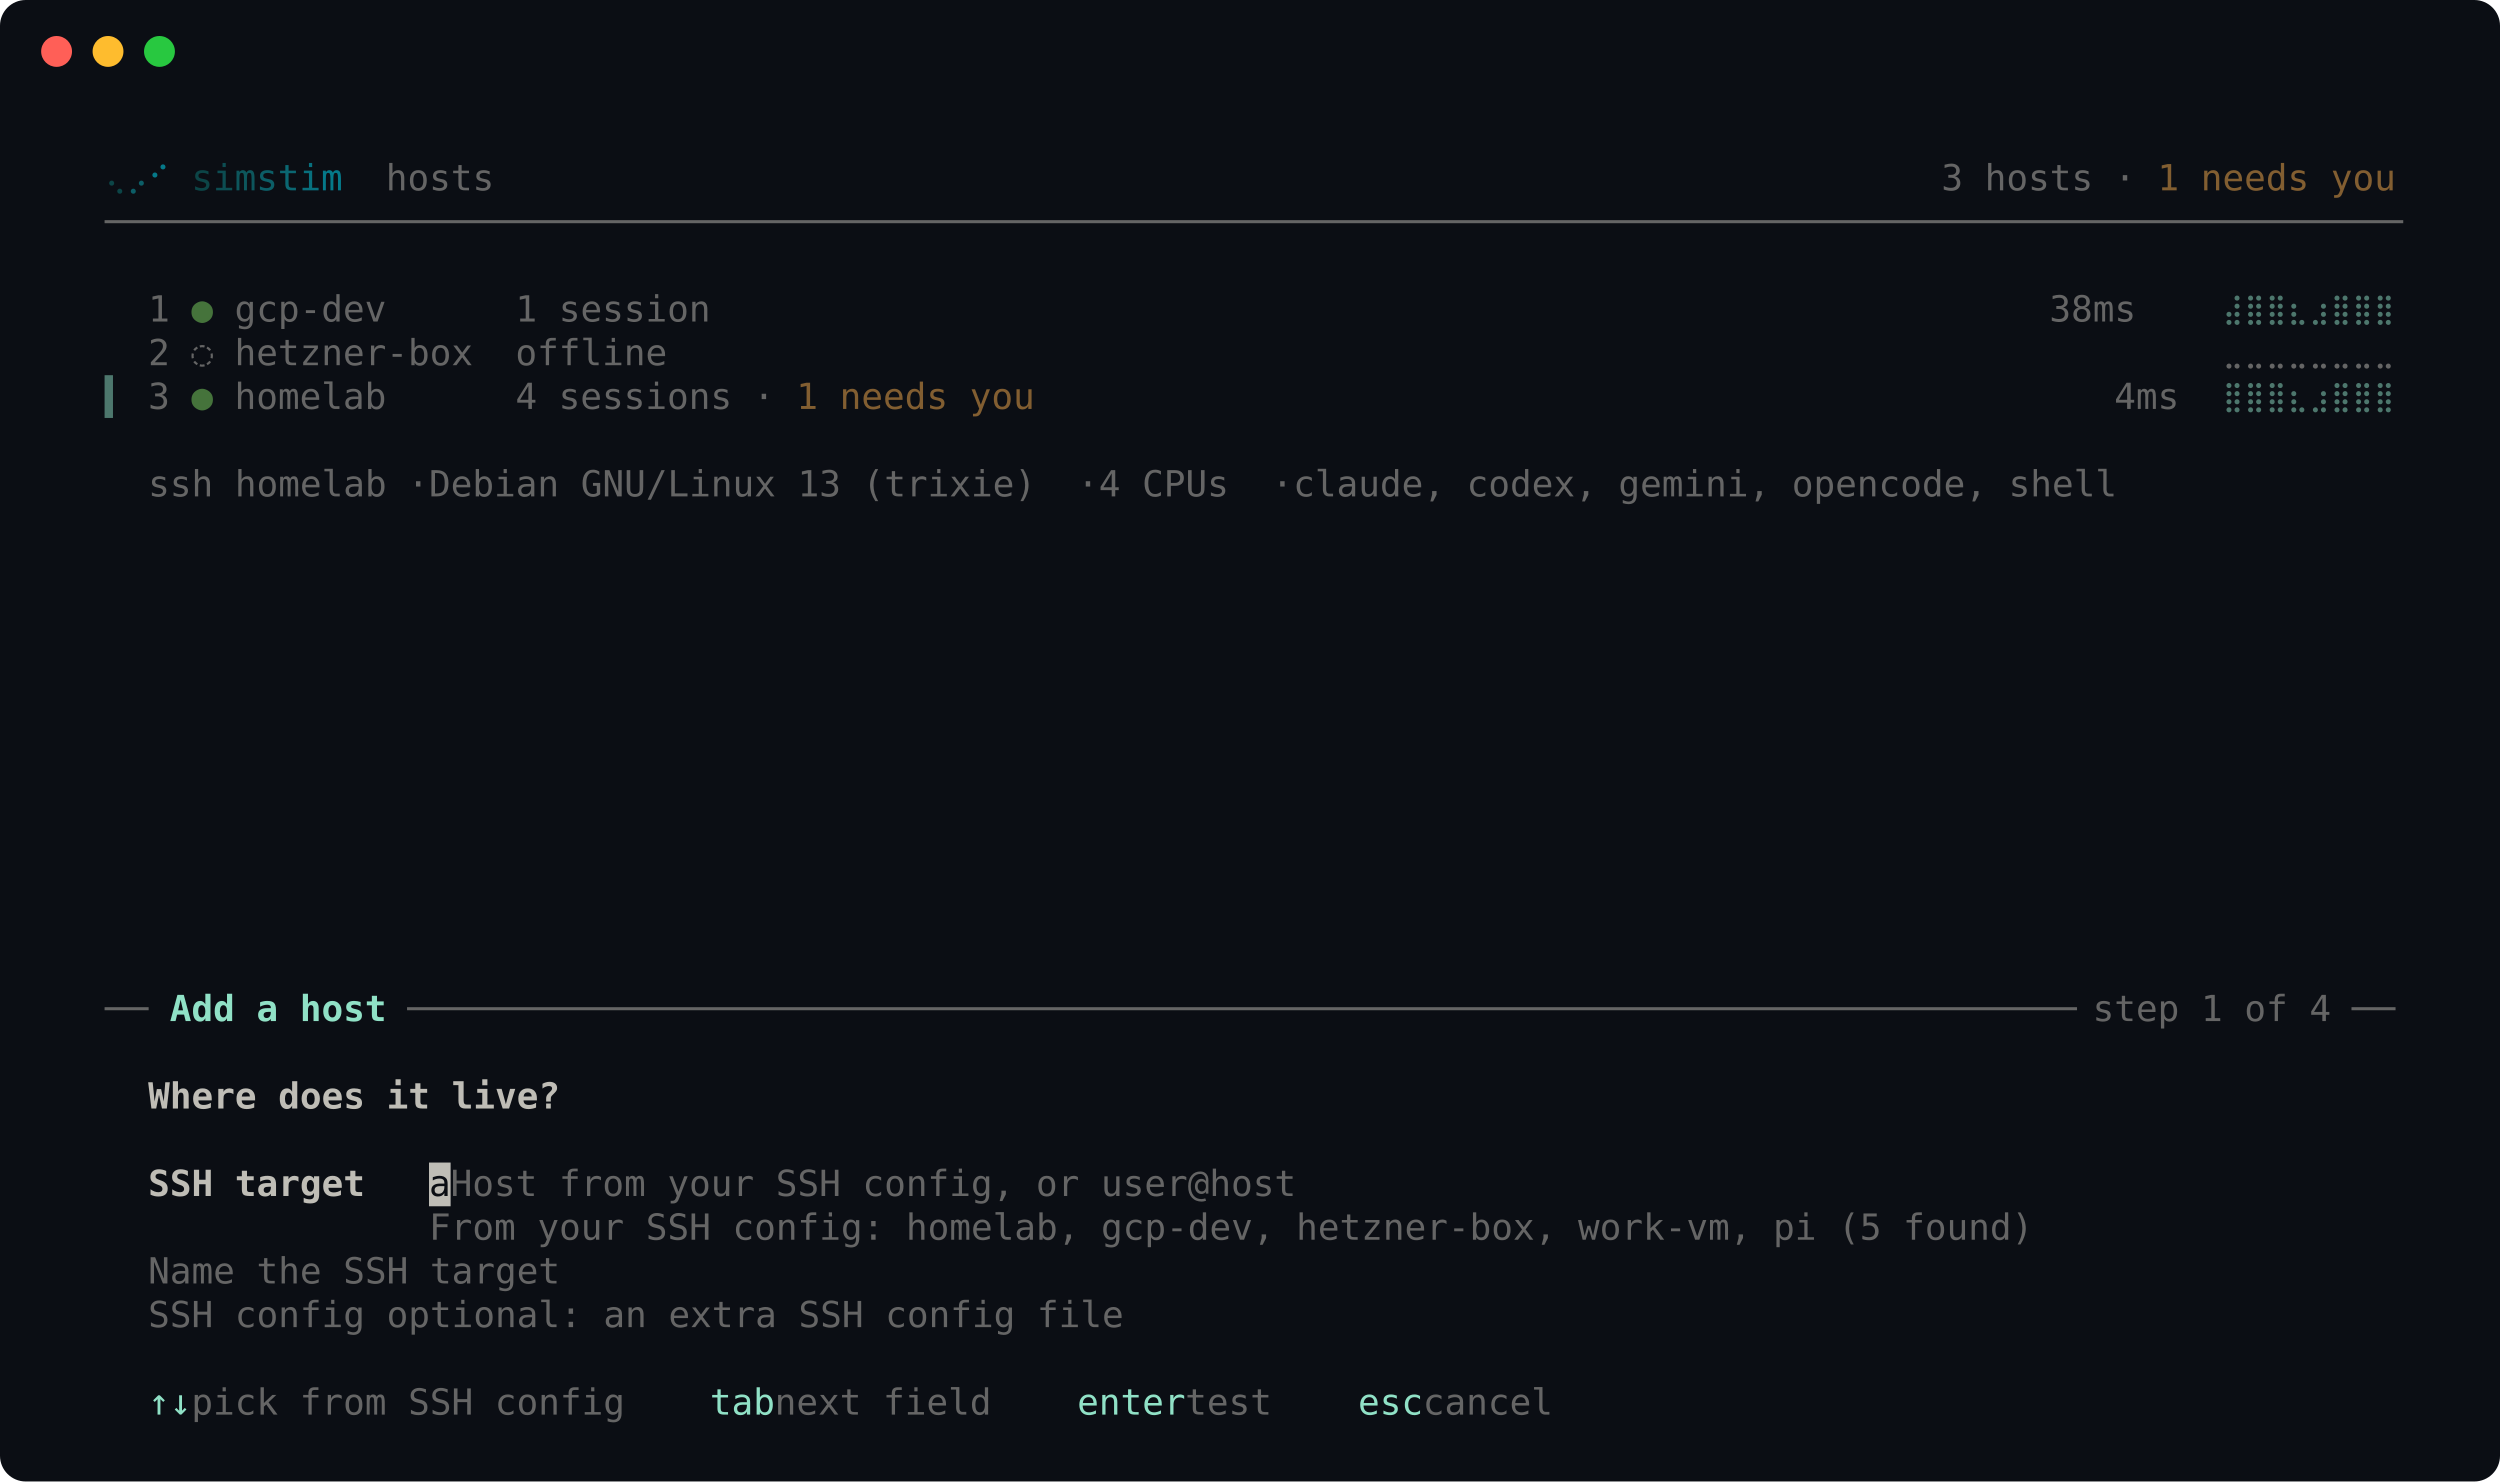
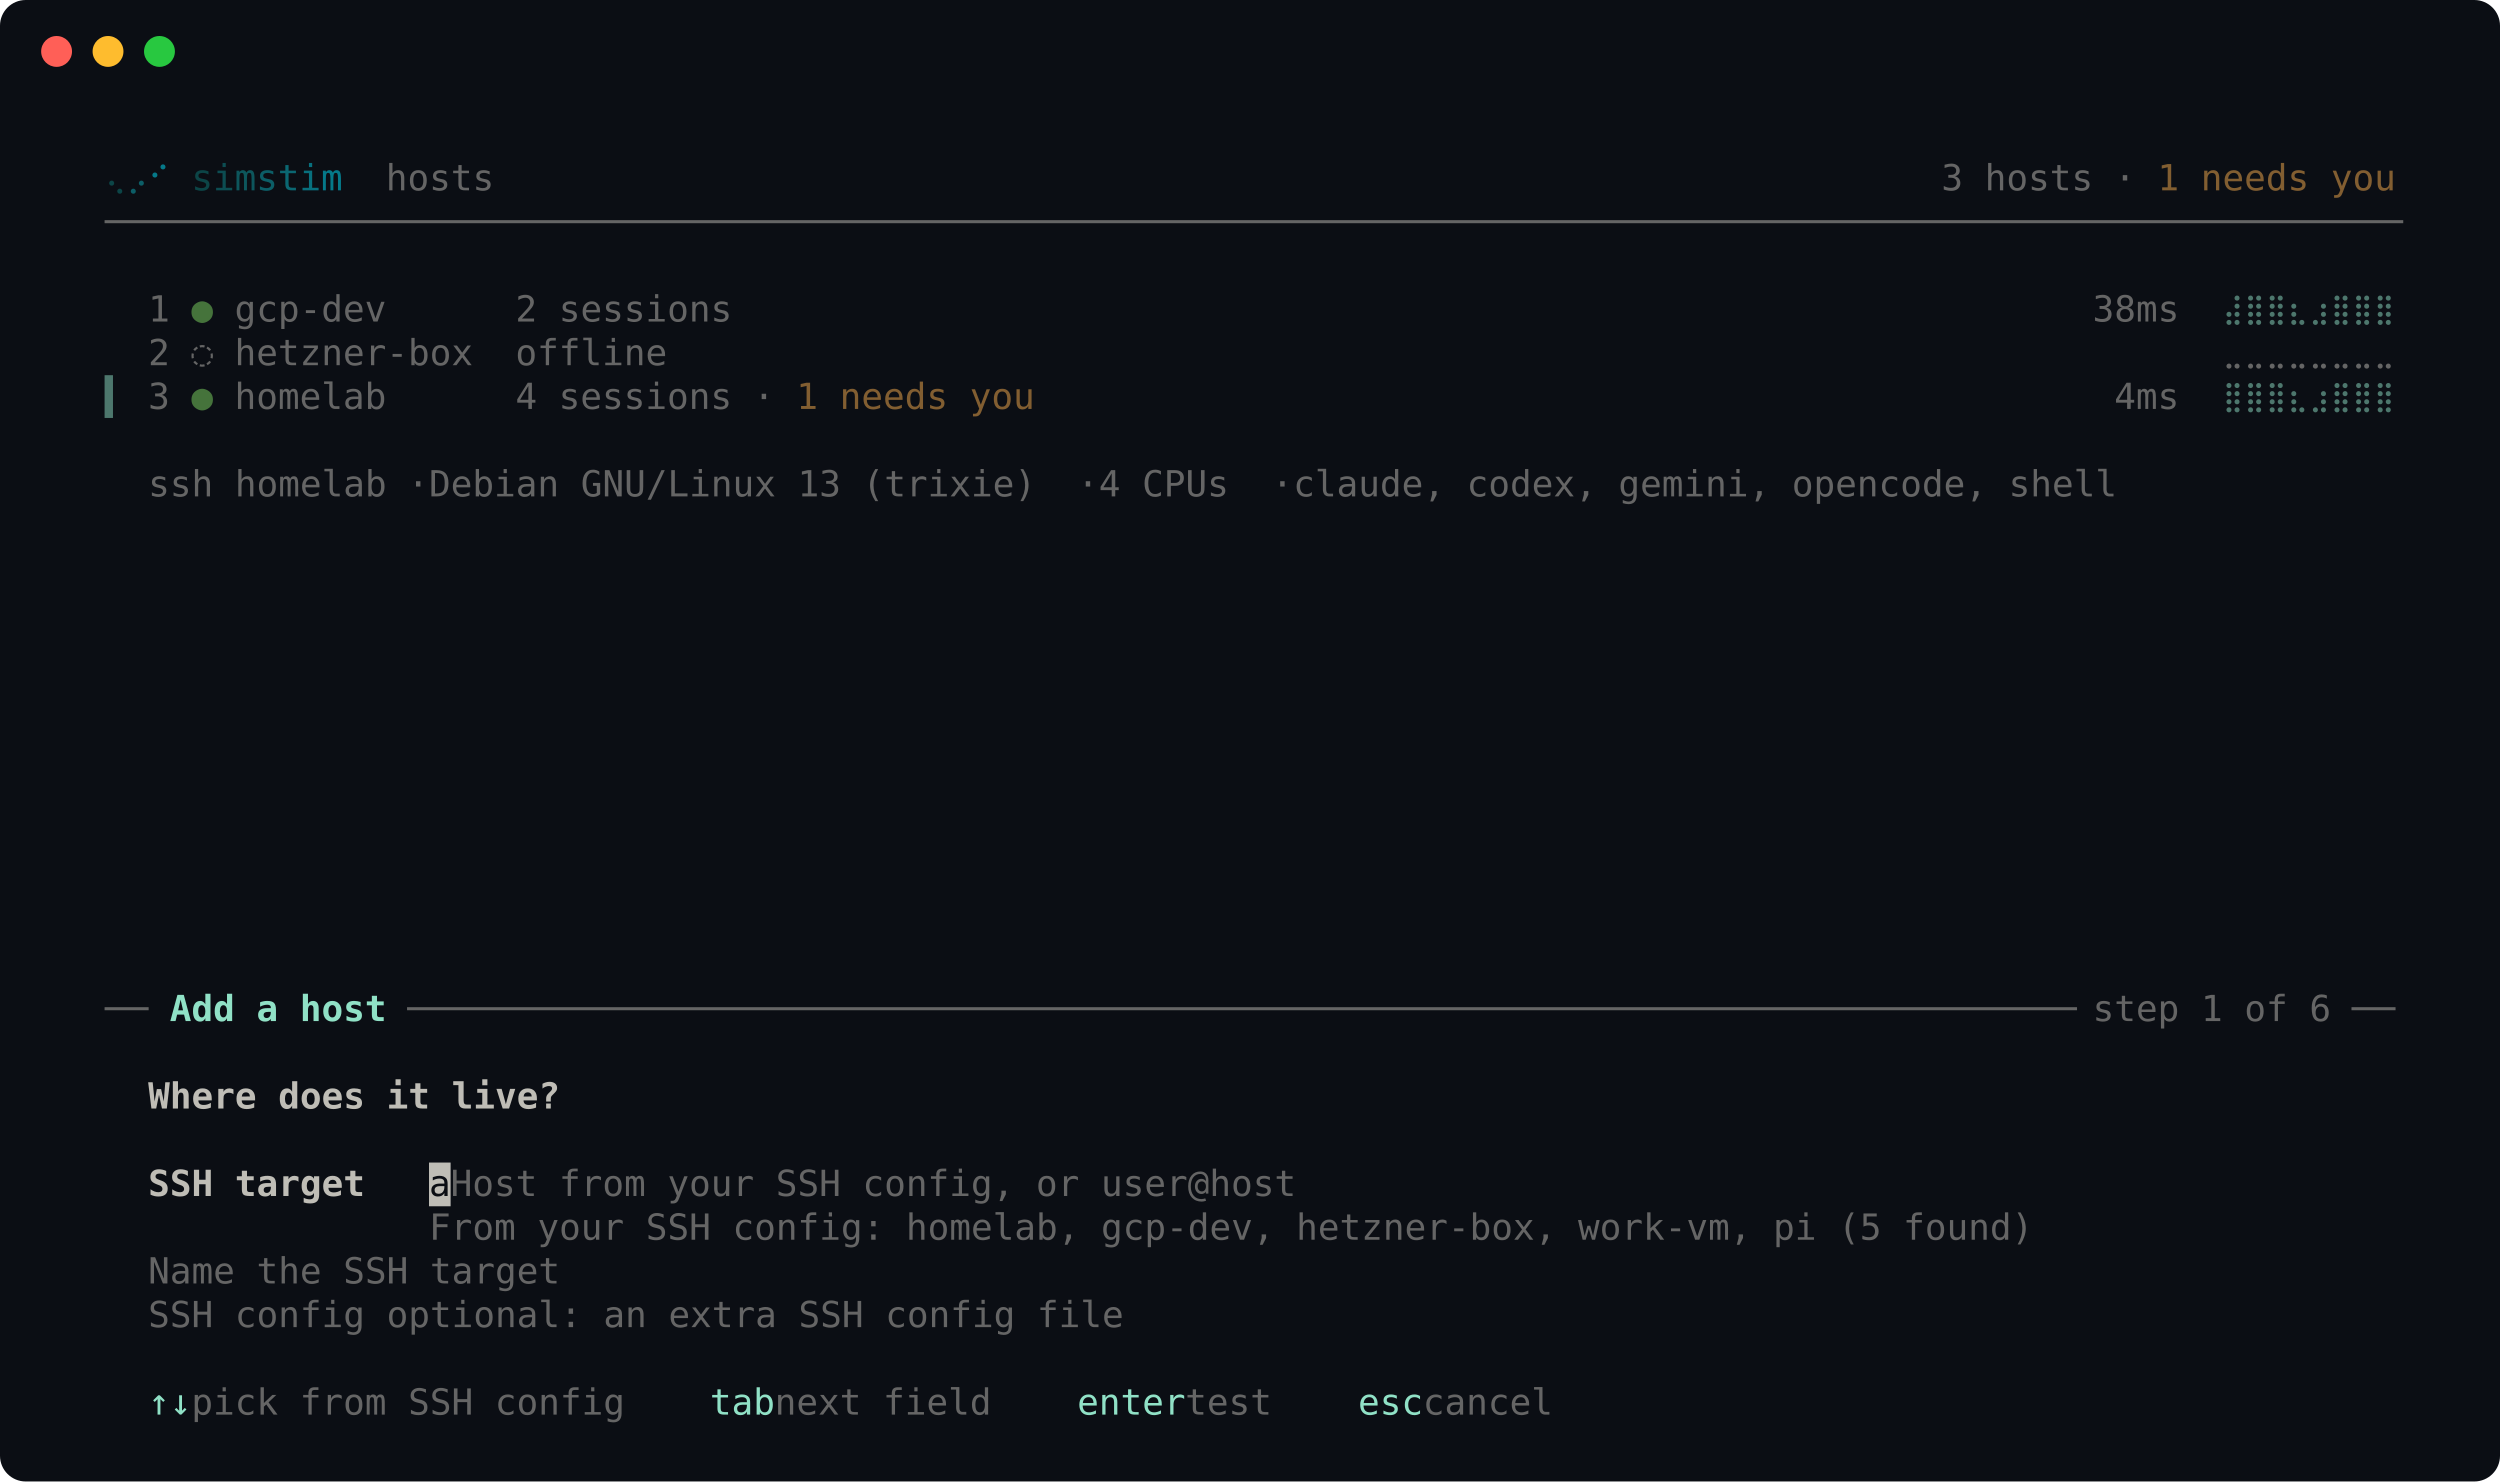
<svg xmlns="http://www.w3.org/2000/svg" width="972" height="576" viewBox="0 0 972 576">
  <style>text{font-family:"JetBrains Mono","SF Mono",Menlo,Consolas,"DejaVu Sans Mono",monospace;font-size:14px;white-space:pre}</style>
  <rect width="972" height="576" rx="10" fill="#0B0E14" />
  <circle cx="22" cy="20" r="6" fill="#FF5F57" />
  <circle cx="42" cy="20" r="6" fill="#FEBC2E" />
  <circle cx="62" cy="20" r="6" fill="#28C840" />
  <text x="40.8" y="74.0" textLength="8.4" fill="#0C4547">⢄</text>
  <text x="49.2" y="74.0" textLength="8.4" fill="#0C5E67">⡠</text>
  <text x="57.6" y="74.0" textLength="8.4" fill="#057989">⠊</text>
  <text x="74.4" y="74.0" textLength="8.4" fill="#0C4547">s</text>
  <text x="82.8" y="74.0" textLength="8.4" fill="#0C4D52">i</text>
  <text x="91.2" y="74.0" textLength="8.4" fill="#0D565C">m</text>
  <text x="99.6" y="74.0" textLength="8.4" fill="#0C5E67">s</text>
  <text x="108.0" y="74.0" textLength="8.4" fill="#0B6772">t</text>
  <text x="116.4" y="74.0" textLength="8.4" fill="#08707E">i</text>
  <text x="124.8" y="74.0" textLength="8.4" fill="#057989">m</text>
  <text x="150.0" y="74.0" textLength="42.0" fill="#656565">hosts</text>
  <text x="754.8" y="74.0" textLength="67.2" fill="#656565">3 hosts </text>
  <text x="822.0" y="74.0" textLength="8.4" fill="#656565">·</text>
  <text x="838.8" y="74.0" textLength="92.4" fill="#825E31">1 needs you</text>
  <text x="40.8" y="91.0" textLength="890.4" fill="#656565">──────────────────────────────────────────────────────────────────────────────────────────────────────────</text>
  <text x="57.6" y="125.0" textLength="8.4" fill="#656565">1</text>
  <text x="74.4" y="125.0" textLength="8.4" fill="#45733B">●</text>
  <text x="91.2" y="125.0" textLength="58.8" fill="#656565">gcp-dev</text>
-   <text x="200.4" y="125.0" textLength="75.6" fill="#656565">1 session</text>
-   <text x="796.8" y="125.0" textLength="50.4" fill="#656565">  38ms</text>
+   <text x="200.4" y="125.0" textLength="84.0" fill="#656565">2 sessions</text>
+   <text x="813.6" y="125.0" textLength="33.6" fill="#656565">38ms</text>
  <text x="864.0" y="125.0" textLength="8.4" fill="#4D776D">⣼</text>
  <text x="872.4" y="125.0" textLength="8.4" fill="#4D776D">⣿</text>
  <text x="880.8" y="125.0" textLength="8.4" fill="#4D776D">⣿</text>
  <text x="889.2" y="125.0" textLength="8.4" fill="#4D776D">⣆</text>
  <text x="897.6" y="125.0" textLength="8.4" fill="#4D776D">⣰</text>
  <text x="906.0" y="125.0" textLength="8.4" fill="#4D776D">⣿</text>
  <text x="914.4" y="125.0" textLength="8.4" fill="#4D776D">⣿</text>
  <text x="922.8" y="125.0" textLength="8.4" fill="#4D776D">⣿</text>
  <text x="57.6" y="142.0" textLength="8.4" fill="#656565">2</text>
  <text x="74.4" y="142.0" textLength="8.4" fill="#656565">◌</text>
  <text x="91.2" y="142.0" textLength="92.4" fill="#656565">hetzner-box</text>
  <text x="200.4" y="142.0" textLength="58.8" fill="#656565">offline</text>
  <text x="864.0" y="142.0" textLength="8.4" fill="#656565">⣀</text>
  <text x="872.4" y="142.0" textLength="8.4" fill="#656565">⣀</text>
  <text x="880.8" y="142.0" textLength="8.4" fill="#656565">⣀</text>
  <text x="889.2" y="142.0" textLength="8.4" fill="#656565">⣀</text>
  <text x="897.6" y="142.0" textLength="8.4" fill="#656565">⣀</text>
  <text x="906.0" y="142.0" textLength="8.4" fill="#656565">⣀</text>
  <text x="914.4" y="142.0" textLength="8.4" fill="#656565">⣀</text>
  <text x="922.8" y="142.0" textLength="8.4" fill="#656565">⣀</text>
  <text x="40.8" y="159.0" textLength="8.4" fill="#4D776D">▍</text>
  <text x="57.6" y="159.0" textLength="8.4" fill="#656565">3</text>
  <text x="74.4" y="159.0" textLength="8.4" fill="#45733B">●</text>
  <text x="91.2" y="159.0" textLength="58.8" fill="#656565">homelab</text>
  <text x="200.4" y="159.0" textLength="8.4" fill="#656565">4</text>
  <text x="217.2" y="159.0" textLength="67.2" fill="#656565">sessions</text>
  <text x="292.8" y="159.0" textLength="8.4" fill="#656565">·</text>
  <text x="309.6" y="159.0" textLength="92.4" fill="#825E31">1 needs you</text>
  <text x="822.0" y="159.0" textLength="25.2" fill="#656565">4ms</text>
  <text x="864.0" y="159.0" textLength="8.4" fill="#4D776D">⣿</text>
  <text x="872.4" y="159.0" textLength="8.4" fill="#4D776D">⣿</text>
  <text x="880.8" y="159.0" textLength="8.4" fill="#4D776D">⣿</text>
  <text x="889.2" y="159.0" textLength="8.4" fill="#4D776D">⣆</text>
  <text x="897.6" y="159.0" textLength="8.4" fill="#4D776D">⣰</text>
  <text x="906.0" y="159.0" textLength="8.4" fill="#4D776D">⣿</text>
  <text x="914.4" y="159.0" textLength="8.4" fill="#4D776D">⣿</text>
  <text x="922.8" y="159.0" textLength="8.4" fill="#4D776D">⣿</text>
  <text x="57.6" y="193.0" textLength="100.8" fill="#656565">ssh homelab </text>
  <text x="158.4" y="193.0" textLength="8.4" fill="#656565">·</text>
  <text x="166.8" y="193.0" textLength="252.0" fill="#656565"> Debian GNU/Linux 13 (trixie) </text>
  <text x="418.8" y="193.0" textLength="8.4" fill="#656565">·</text>
  <text x="427.2" y="193.0" textLength="67.2" fill="#656565"> 4 CPUs </text>
  <text x="494.4" y="193.0" textLength="8.4" fill="#656565">·</text>
  <text x="502.8" y="193.0" textLength="327.6" fill="#656565"> claude, codex, gemini, opencode, shell</text>
  <text x="40.8" y="397.0" textLength="16.8" fill="#656565">──</text>
  <text x="66.0" y="397.0" textLength="84.0" fill="#90E1C6" font-weight="bold">Add a host</text>
  <text x="158.4" y="397.0" textLength="646.8" fill="#656565">─────────────────────────────────────────────────────────────────────────────</text>
-   <text x="813.6" y="397.0" textLength="92.4" fill="#656565">step 1 of 4</text>
+   <text x="813.6" y="397.0" textLength="92.4" fill="#656565">step 1 of 6</text>
  <text x="914.4" y="397.0" textLength="16.8" fill="#656565">──</text>
  <text x="57.6" y="431.0" textLength="159.6" fill="#BFBDB6" font-weight="bold">Where does it live?</text>
  <rect x="166.8" y="452.0" width="8.4" height="17.0" fill="#BFBDB6" />
  <text x="57.6" y="465.0" textLength="109.2" fill="#BFBDB6" font-weight="bold">SSH target   </text>
  <text x="166.8" y="465.0" textLength="8.4" fill="#0B0E14">a</text>
  <text x="175.2" y="465.0" textLength="336.0" fill="#656565"> Host from your SSH config, or user@host</text>
  <text x="166.8" y="482.0" textLength="630.0" fill="#656565">From your SSH config: homelab, gcp-dev, hetzner-box, work-vm, pi  (5 found)</text>
  <text x="57.6" y="499.0" textLength="226.8" fill="#656565">Name         the SSH target</text>
  <text x="57.6" y="516.0" textLength="394.8" fill="#656565">SSH config   optional: an extra SSH config file</text>
  <text x="57.6" y="550.0" textLength="8.4" fill="#90E1C6">↑</text>
  <text x="66.0" y="550.0" textLength="8.4" fill="#90E1C6">↓</text>
  <text x="74.4" y="550.0" textLength="176.4" fill="#656565"> pick from SSH config</text>
  <text x="276.0" y="550.0" textLength="25.2" fill="#90E1C6">tab</text>
  <text x="301.2" y="550.0" textLength="92.4" fill="#656565"> next field</text>
  <text x="418.8" y="550.0" textLength="42.0" fill="#90E1C6">enter</text>
  <text x="460.8" y="550.0" textLength="42.0" fill="#656565"> test</text>
  <text x="528.0" y="550.0" textLength="25.2" fill="#90E1C6">esc</text>
  <text x="553.2" y="550.0" textLength="58.8" fill="#656565"> cancel</text>
</svg>
